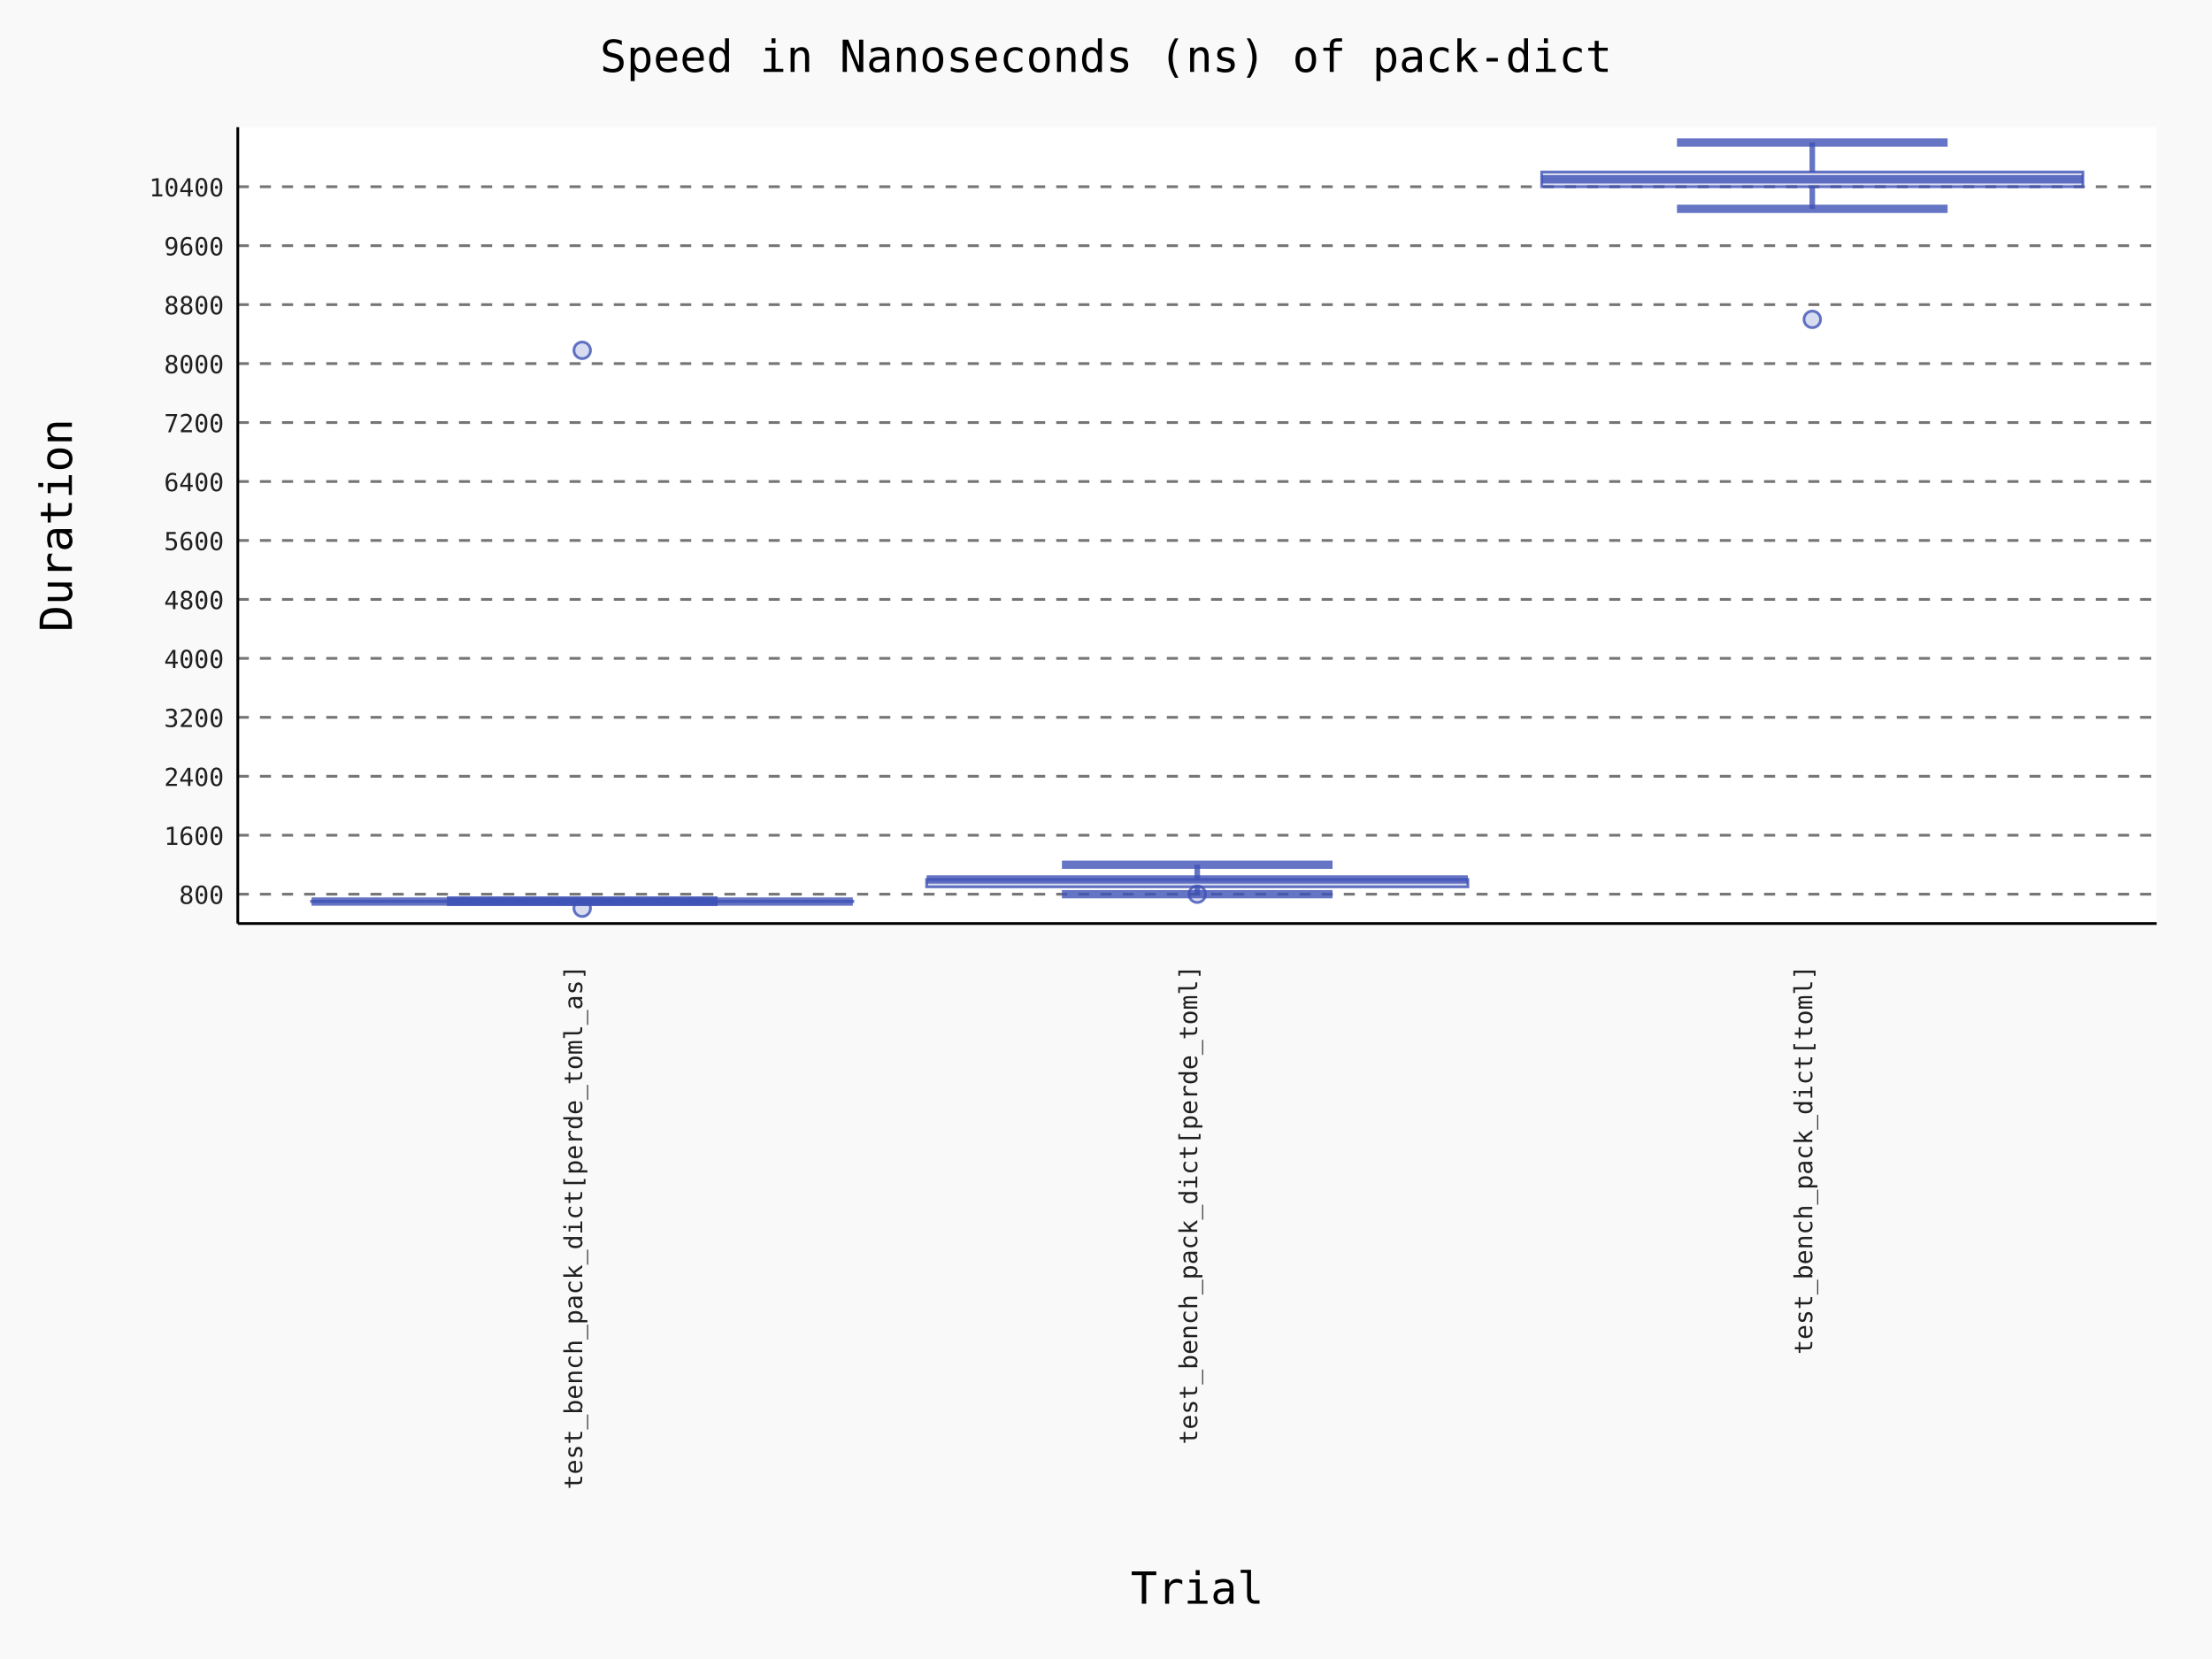
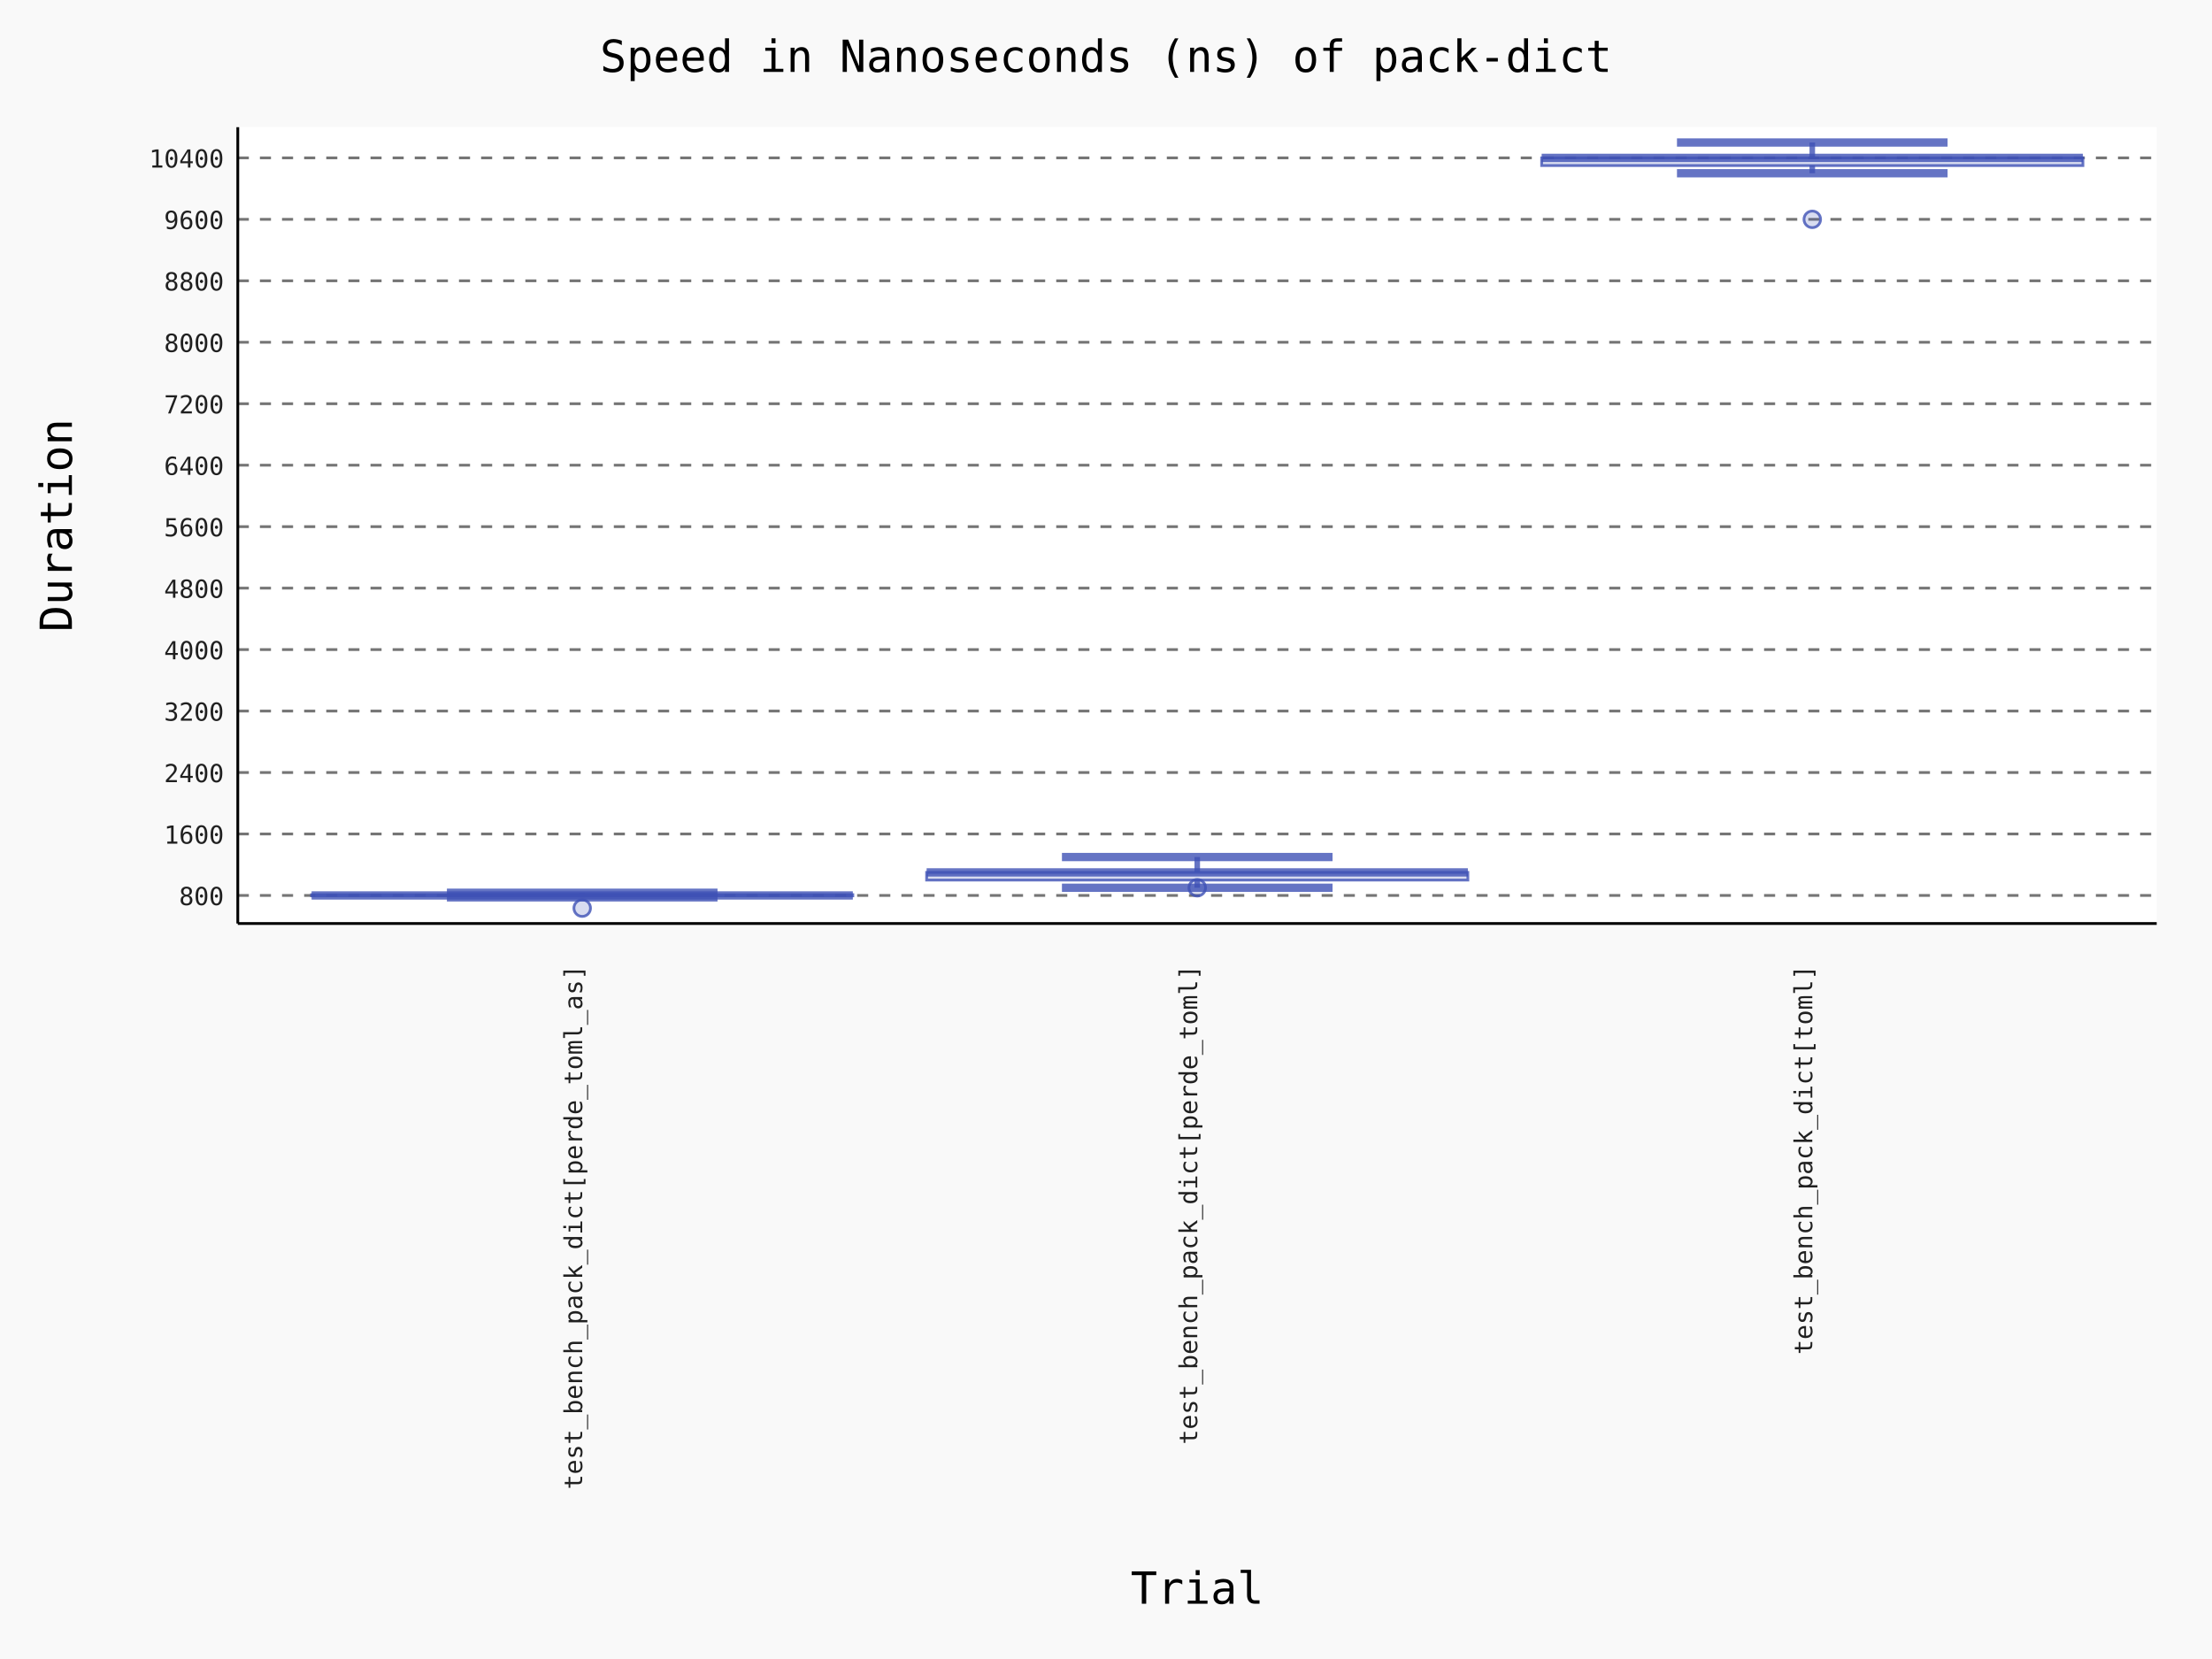
- <svg xmlns="http://www.w3.org/2000/svg" class="pygal-chart" id="chart-113d275e-6a49-461d-9d76-555f691d1ead" viewBox="0 0 800 600">
+ <svg xmlns="http://www.w3.org/2000/svg" class="pygal-chart" id="chart-1b4a81d0-0568-457c-9859-e85586f2b32d" viewBox="0 0 800 600">
  <defs>
-     <style type="text/css">#chart-113d275e-6a49-461d-9d76-555f691d1ead{-webkit-user-select:none;-webkit-font-smoothing:antialiased;font-family:Consolas,"Deja Vu Sans Mono","Bitstream Vera Sans Mono","Courier New",monospace}#chart-113d275e-6a49-461d-9d76-555f691d1ead .title{font-family:Consolas,"Deja Vu Sans Mono","Bitstream Vera Sans Mono","Courier New",monospace;font-size:16px}#chart-113d275e-6a49-461d-9d76-555f691d1ead .legends .legend text{font-family:Consolas,"Deja Vu Sans Mono","Bitstream Vera Sans Mono","Courier New",monospace;font-size:14px}#chart-113d275e-6a49-461d-9d76-555f691d1ead .axis text{font-family:Consolas,"Deja Vu Sans Mono","Bitstream Vera Sans Mono","Courier New",monospace;font-size:10px}#chart-113d275e-6a49-461d-9d76-555f691d1ead .axis text.major{font-family:Consolas,"Deja Vu Sans Mono","Bitstream Vera Sans Mono","Courier New",monospace;font-size:10px}#chart-113d275e-6a49-461d-9d76-555f691d1ead .text-overlay text.value{font-family:Consolas,"Deja Vu Sans Mono","Bitstream Vera Sans Mono","Courier New",monospace;font-size:16px}#chart-113d275e-6a49-461d-9d76-555f691d1ead .text-overlay text.label{font-family:Consolas,"Deja Vu Sans Mono","Bitstream Vera Sans Mono","Courier New",monospace;font-size:10px}#chart-113d275e-6a49-461d-9d76-555f691d1ead .tooltip{font-family:Consolas,"Deja Vu Sans Mono","Bitstream Vera Sans Mono","Courier New",monospace;font-size:14px}#chart-113d275e-6a49-461d-9d76-555f691d1ead text.no_data{font-family:Consolas,"Deja Vu Sans Mono","Bitstream Vera Sans Mono","Courier New",monospace;font-size:64px}
- #chart-113d275e-6a49-461d-9d76-555f691d1ead{background-color:rgba(249,249,249,1)}#chart-113d275e-6a49-461d-9d76-555f691d1ead path,#chart-113d275e-6a49-461d-9d76-555f691d1ead line,#chart-113d275e-6a49-461d-9d76-555f691d1ead rect,#chart-113d275e-6a49-461d-9d76-555f691d1ead circle{-webkit-transition:150ms;-moz-transition:150ms;transition:150ms}#chart-113d275e-6a49-461d-9d76-555f691d1ead .graph &gt; .background{fill:rgba(249,249,249,1)}#chart-113d275e-6a49-461d-9d76-555f691d1ead .plot &gt; .background{fill:rgba(255,255,255,1)}#chart-113d275e-6a49-461d-9d76-555f691d1ead .graph{fill:rgba(0,0,0,.87)}#chart-113d275e-6a49-461d-9d76-555f691d1ead text.no_data{fill:rgba(0,0,0,1)}#chart-113d275e-6a49-461d-9d76-555f691d1ead .title{fill:rgba(0,0,0,1)}#chart-113d275e-6a49-461d-9d76-555f691d1ead .legends .legend text{fill:rgba(0,0,0,.87)}#chart-113d275e-6a49-461d-9d76-555f691d1ead .legends .legend:hover text{fill:rgba(0,0,0,1)}#chart-113d275e-6a49-461d-9d76-555f691d1ead .axis .line{stroke:rgba(0,0,0,1)}#chart-113d275e-6a49-461d-9d76-555f691d1ead .axis .guide.line{stroke:rgba(0,0,0,.54)}#chart-113d275e-6a49-461d-9d76-555f691d1ead .axis .major.line{stroke:rgba(0,0,0,.87)}#chart-113d275e-6a49-461d-9d76-555f691d1ead .axis text.major{fill:rgba(0,0,0,1)}#chart-113d275e-6a49-461d-9d76-555f691d1ead .axis.y .guides:hover .guide.line,#chart-113d275e-6a49-461d-9d76-555f691d1ead .line-graph .axis.x .guides:hover .guide.line,#chart-113d275e-6a49-461d-9d76-555f691d1ead .stackedline-graph .axis.x .guides:hover .guide.line,#chart-113d275e-6a49-461d-9d76-555f691d1ead .xy-graph .axis.x .guides:hover .guide.line{stroke:rgba(0,0,0,1)}#chart-113d275e-6a49-461d-9d76-555f691d1ead .axis .guides:hover text{fill:rgba(0,0,0,1)}#chart-113d275e-6a49-461d-9d76-555f691d1ead .reactive{fill-opacity:.7;stroke-opacity:.8}#chart-113d275e-6a49-461d-9d76-555f691d1ead .ci{stroke:rgba(0,0,0,.87)}#chart-113d275e-6a49-461d-9d76-555f691d1ead .reactive.active,#chart-113d275e-6a49-461d-9d76-555f691d1ead .active .reactive{fill-opacity:.8;stroke-opacity:.9;stroke-width:4}#chart-113d275e-6a49-461d-9d76-555f691d1ead .ci .reactive.active{stroke-width:1.5}#chart-113d275e-6a49-461d-9d76-555f691d1ead .series text{fill:rgba(0,0,0,1)}#chart-113d275e-6a49-461d-9d76-555f691d1ead .tooltip rect{fill:rgba(255,255,255,1);stroke:rgba(0,0,0,1);-webkit-transition:opacity 150ms;-moz-transition:opacity 150ms;transition:opacity 150ms}#chart-113d275e-6a49-461d-9d76-555f691d1ead .tooltip .label{fill:rgba(0,0,0,.87)}#chart-113d275e-6a49-461d-9d76-555f691d1ead .tooltip .label{fill:rgba(0,0,0,.87)}#chart-113d275e-6a49-461d-9d76-555f691d1ead .tooltip .legend{font-size:.8em;fill:rgba(0,0,0,.54)}#chart-113d275e-6a49-461d-9d76-555f691d1ead .tooltip .x_label{font-size:.6em;fill:rgba(0,0,0,1)}#chart-113d275e-6a49-461d-9d76-555f691d1ead .tooltip .xlink{font-size:.5em;text-decoration:underline}#chart-113d275e-6a49-461d-9d76-555f691d1ead .tooltip .value{font-size:1.5em}#chart-113d275e-6a49-461d-9d76-555f691d1ead .bound{font-size:.5em}#chart-113d275e-6a49-461d-9d76-555f691d1ead .max-value{font-size:.75em;fill:rgba(0,0,0,.54)}#chart-113d275e-6a49-461d-9d76-555f691d1ead .map-element{fill:rgba(255,255,255,1);stroke:rgba(0,0,0,.54) !important}#chart-113d275e-6a49-461d-9d76-555f691d1ead .map-element .reactive{fill-opacity:inherit;stroke-opacity:inherit}#chart-113d275e-6a49-461d-9d76-555f691d1ead .color-0,#chart-113d275e-6a49-461d-9d76-555f691d1ead .color-0 a:visited{stroke:#3F51B5;fill:#3F51B5}#chart-113d275e-6a49-461d-9d76-555f691d1ead .color-1,#chart-113d275e-6a49-461d-9d76-555f691d1ead .color-1 a:visited{stroke:#3F51B5;fill:#3F51B5}#chart-113d275e-6a49-461d-9d76-555f691d1ead .color-2,#chart-113d275e-6a49-461d-9d76-555f691d1ead .color-2 a:visited{stroke:#3F51B5;fill:#3F51B5}#chart-113d275e-6a49-461d-9d76-555f691d1ead .text-overlay .color-0 text{fill:black}#chart-113d275e-6a49-461d-9d76-555f691d1ead .text-overlay .color-1 text{fill:black}#chart-113d275e-6a49-461d-9d76-555f691d1ead .text-overlay .color-2 text{fill:black}
- #chart-113d275e-6a49-461d-9d76-555f691d1ead text.no_data{text-anchor:middle}#chart-113d275e-6a49-461d-9d76-555f691d1ead .guide.line{fill:none}#chart-113d275e-6a49-461d-9d76-555f691d1ead .centered{text-anchor:middle}#chart-113d275e-6a49-461d-9d76-555f691d1ead .title{text-anchor:middle}#chart-113d275e-6a49-461d-9d76-555f691d1ead .legends .legend text{fill-opacity:1}#chart-113d275e-6a49-461d-9d76-555f691d1ead .axis.x text{text-anchor:middle}#chart-113d275e-6a49-461d-9d76-555f691d1ead .axis.x:not(.web) text[transform]{text-anchor:start}#chart-113d275e-6a49-461d-9d76-555f691d1ead .axis.x:not(.web) text[transform].backwards{text-anchor:end}#chart-113d275e-6a49-461d-9d76-555f691d1ead .axis.y text{text-anchor:end}#chart-113d275e-6a49-461d-9d76-555f691d1ead .axis.y text[transform].backwards{text-anchor:start}#chart-113d275e-6a49-461d-9d76-555f691d1ead .axis.y2 text{text-anchor:start}#chart-113d275e-6a49-461d-9d76-555f691d1ead .axis.y2 text[transform].backwards{text-anchor:end}#chart-113d275e-6a49-461d-9d76-555f691d1ead .axis .guide.line{stroke-dasharray:4,4}#chart-113d275e-6a49-461d-9d76-555f691d1ead .axis .major.guide.line{stroke-dasharray:6,6}#chart-113d275e-6a49-461d-9d76-555f691d1ead .horizontal .axis.y .guide.line,#chart-113d275e-6a49-461d-9d76-555f691d1ead .horizontal .axis.y2 .guide.line,#chart-113d275e-6a49-461d-9d76-555f691d1ead .vertical .axis.x .guide.line{opacity:0}#chart-113d275e-6a49-461d-9d76-555f691d1ead .horizontal .axis.always_show .guide.line,#chart-113d275e-6a49-461d-9d76-555f691d1ead .vertical .axis.always_show .guide.line{opacity:1 !important}#chart-113d275e-6a49-461d-9d76-555f691d1ead .axis.y .guides:hover .guide.line,#chart-113d275e-6a49-461d-9d76-555f691d1ead .axis.y2 .guides:hover .guide.line,#chart-113d275e-6a49-461d-9d76-555f691d1ead .axis.x .guides:hover .guide.line{opacity:1}#chart-113d275e-6a49-461d-9d76-555f691d1ead .axis .guides:hover text{opacity:1}#chart-113d275e-6a49-461d-9d76-555f691d1ead .nofill{fill:none}#chart-113d275e-6a49-461d-9d76-555f691d1ead .subtle-fill{fill-opacity:.2}#chart-113d275e-6a49-461d-9d76-555f691d1ead .dot{stroke-width:1px;fill-opacity:1}#chart-113d275e-6a49-461d-9d76-555f691d1ead .dot.active{stroke-width:5px}#chart-113d275e-6a49-461d-9d76-555f691d1ead .dot.negative{fill:transparent}#chart-113d275e-6a49-461d-9d76-555f691d1ead text,#chart-113d275e-6a49-461d-9d76-555f691d1ead tspan{stroke:none !important}#chart-113d275e-6a49-461d-9d76-555f691d1ead .series text.active{opacity:1}#chart-113d275e-6a49-461d-9d76-555f691d1ead .tooltip rect{fill-opacity:.95;stroke-width:.5}#chart-113d275e-6a49-461d-9d76-555f691d1ead .tooltip text{fill-opacity:1}#chart-113d275e-6a49-461d-9d76-555f691d1ead .showable{visibility:hidden}#chart-113d275e-6a49-461d-9d76-555f691d1ead .showable.shown{visibility:visible}#chart-113d275e-6a49-461d-9d76-555f691d1ead .gauge-background{fill:rgba(229,229,229,1);stroke:none}#chart-113d275e-6a49-461d-9d76-555f691d1ead .bg-lines{stroke:rgba(249,249,249,1);stroke-width:2px}
+     <style type="text/css">#chart-1b4a81d0-0568-457c-9859-e85586f2b32d{-webkit-user-select:none;-webkit-font-smoothing:antialiased;font-family:Consolas,"Deja Vu Sans Mono","Bitstream Vera Sans Mono","Courier New",monospace}#chart-1b4a81d0-0568-457c-9859-e85586f2b32d .title{font-family:Consolas,"Deja Vu Sans Mono","Bitstream Vera Sans Mono","Courier New",monospace;font-size:16px}#chart-1b4a81d0-0568-457c-9859-e85586f2b32d .legends .legend text{font-family:Consolas,"Deja Vu Sans Mono","Bitstream Vera Sans Mono","Courier New",monospace;font-size:14px}#chart-1b4a81d0-0568-457c-9859-e85586f2b32d .axis text{font-family:Consolas,"Deja Vu Sans Mono","Bitstream Vera Sans Mono","Courier New",monospace;font-size:10px}#chart-1b4a81d0-0568-457c-9859-e85586f2b32d .axis text.major{font-family:Consolas,"Deja Vu Sans Mono","Bitstream Vera Sans Mono","Courier New",monospace;font-size:10px}#chart-1b4a81d0-0568-457c-9859-e85586f2b32d .text-overlay text.value{font-family:Consolas,"Deja Vu Sans Mono","Bitstream Vera Sans Mono","Courier New",monospace;font-size:16px}#chart-1b4a81d0-0568-457c-9859-e85586f2b32d .text-overlay text.label{font-family:Consolas,"Deja Vu Sans Mono","Bitstream Vera Sans Mono","Courier New",monospace;font-size:10px}#chart-1b4a81d0-0568-457c-9859-e85586f2b32d .tooltip{font-family:Consolas,"Deja Vu Sans Mono","Bitstream Vera Sans Mono","Courier New",monospace;font-size:14px}#chart-1b4a81d0-0568-457c-9859-e85586f2b32d text.no_data{font-family:Consolas,"Deja Vu Sans Mono","Bitstream Vera Sans Mono","Courier New",monospace;font-size:64px}
+ #chart-1b4a81d0-0568-457c-9859-e85586f2b32d{background-color:rgba(249,249,249,1)}#chart-1b4a81d0-0568-457c-9859-e85586f2b32d path,#chart-1b4a81d0-0568-457c-9859-e85586f2b32d line,#chart-1b4a81d0-0568-457c-9859-e85586f2b32d rect,#chart-1b4a81d0-0568-457c-9859-e85586f2b32d circle{-webkit-transition:150ms;-moz-transition:150ms;transition:150ms}#chart-1b4a81d0-0568-457c-9859-e85586f2b32d .graph &gt; .background{fill:rgba(249,249,249,1)}#chart-1b4a81d0-0568-457c-9859-e85586f2b32d .plot &gt; .background{fill:rgba(255,255,255,1)}#chart-1b4a81d0-0568-457c-9859-e85586f2b32d .graph{fill:rgba(0,0,0,.87)}#chart-1b4a81d0-0568-457c-9859-e85586f2b32d text.no_data{fill:rgba(0,0,0,1)}#chart-1b4a81d0-0568-457c-9859-e85586f2b32d .title{fill:rgba(0,0,0,1)}#chart-1b4a81d0-0568-457c-9859-e85586f2b32d .legends .legend text{fill:rgba(0,0,0,.87)}#chart-1b4a81d0-0568-457c-9859-e85586f2b32d .legends .legend:hover text{fill:rgba(0,0,0,1)}#chart-1b4a81d0-0568-457c-9859-e85586f2b32d .axis .line{stroke:rgba(0,0,0,1)}#chart-1b4a81d0-0568-457c-9859-e85586f2b32d .axis .guide.line{stroke:rgba(0,0,0,.54)}#chart-1b4a81d0-0568-457c-9859-e85586f2b32d .axis .major.line{stroke:rgba(0,0,0,.87)}#chart-1b4a81d0-0568-457c-9859-e85586f2b32d .axis text.major{fill:rgba(0,0,0,1)}#chart-1b4a81d0-0568-457c-9859-e85586f2b32d .axis.y .guides:hover .guide.line,#chart-1b4a81d0-0568-457c-9859-e85586f2b32d .line-graph .axis.x .guides:hover .guide.line,#chart-1b4a81d0-0568-457c-9859-e85586f2b32d .stackedline-graph .axis.x .guides:hover .guide.line,#chart-1b4a81d0-0568-457c-9859-e85586f2b32d .xy-graph .axis.x .guides:hover .guide.line{stroke:rgba(0,0,0,1)}#chart-1b4a81d0-0568-457c-9859-e85586f2b32d .axis .guides:hover text{fill:rgba(0,0,0,1)}#chart-1b4a81d0-0568-457c-9859-e85586f2b32d .reactive{fill-opacity:.7;stroke-opacity:.8}#chart-1b4a81d0-0568-457c-9859-e85586f2b32d .ci{stroke:rgba(0,0,0,.87)}#chart-1b4a81d0-0568-457c-9859-e85586f2b32d .reactive.active,#chart-1b4a81d0-0568-457c-9859-e85586f2b32d .active .reactive{fill-opacity:.8;stroke-opacity:.9;stroke-width:4}#chart-1b4a81d0-0568-457c-9859-e85586f2b32d .ci .reactive.active{stroke-width:1.5}#chart-1b4a81d0-0568-457c-9859-e85586f2b32d .series text{fill:rgba(0,0,0,1)}#chart-1b4a81d0-0568-457c-9859-e85586f2b32d .tooltip rect{fill:rgba(255,255,255,1);stroke:rgba(0,0,0,1);-webkit-transition:opacity 150ms;-moz-transition:opacity 150ms;transition:opacity 150ms}#chart-1b4a81d0-0568-457c-9859-e85586f2b32d .tooltip .label{fill:rgba(0,0,0,.87)}#chart-1b4a81d0-0568-457c-9859-e85586f2b32d .tooltip .label{fill:rgba(0,0,0,.87)}#chart-1b4a81d0-0568-457c-9859-e85586f2b32d .tooltip .legend{font-size:.8em;fill:rgba(0,0,0,.54)}#chart-1b4a81d0-0568-457c-9859-e85586f2b32d .tooltip .x_label{font-size:.6em;fill:rgba(0,0,0,1)}#chart-1b4a81d0-0568-457c-9859-e85586f2b32d .tooltip .xlink{font-size:.5em;text-decoration:underline}#chart-1b4a81d0-0568-457c-9859-e85586f2b32d .tooltip .value{font-size:1.5em}#chart-1b4a81d0-0568-457c-9859-e85586f2b32d .bound{font-size:.5em}#chart-1b4a81d0-0568-457c-9859-e85586f2b32d .max-value{font-size:.75em;fill:rgba(0,0,0,.54)}#chart-1b4a81d0-0568-457c-9859-e85586f2b32d .map-element{fill:rgba(255,255,255,1);stroke:rgba(0,0,0,.54) !important}#chart-1b4a81d0-0568-457c-9859-e85586f2b32d .map-element .reactive{fill-opacity:inherit;stroke-opacity:inherit}#chart-1b4a81d0-0568-457c-9859-e85586f2b32d .color-0,#chart-1b4a81d0-0568-457c-9859-e85586f2b32d .color-0 a:visited{stroke:#3F51B5;fill:#3F51B5}#chart-1b4a81d0-0568-457c-9859-e85586f2b32d .color-1,#chart-1b4a81d0-0568-457c-9859-e85586f2b32d .color-1 a:visited{stroke:#3F51B5;fill:#3F51B5}#chart-1b4a81d0-0568-457c-9859-e85586f2b32d .color-2,#chart-1b4a81d0-0568-457c-9859-e85586f2b32d .color-2 a:visited{stroke:#3F51B5;fill:#3F51B5}#chart-1b4a81d0-0568-457c-9859-e85586f2b32d .text-overlay .color-0 text{fill:black}#chart-1b4a81d0-0568-457c-9859-e85586f2b32d .text-overlay .color-1 text{fill:black}#chart-1b4a81d0-0568-457c-9859-e85586f2b32d .text-overlay .color-2 text{fill:black}
+ #chart-1b4a81d0-0568-457c-9859-e85586f2b32d text.no_data{text-anchor:middle}#chart-1b4a81d0-0568-457c-9859-e85586f2b32d .guide.line{fill:none}#chart-1b4a81d0-0568-457c-9859-e85586f2b32d .centered{text-anchor:middle}#chart-1b4a81d0-0568-457c-9859-e85586f2b32d .title{text-anchor:middle}#chart-1b4a81d0-0568-457c-9859-e85586f2b32d .legends .legend text{fill-opacity:1}#chart-1b4a81d0-0568-457c-9859-e85586f2b32d .axis.x text{text-anchor:middle}#chart-1b4a81d0-0568-457c-9859-e85586f2b32d .axis.x:not(.web) text[transform]{text-anchor:start}#chart-1b4a81d0-0568-457c-9859-e85586f2b32d .axis.x:not(.web) text[transform].backwards{text-anchor:end}#chart-1b4a81d0-0568-457c-9859-e85586f2b32d .axis.y text{text-anchor:end}#chart-1b4a81d0-0568-457c-9859-e85586f2b32d .axis.y text[transform].backwards{text-anchor:start}#chart-1b4a81d0-0568-457c-9859-e85586f2b32d .axis.y2 text{text-anchor:start}#chart-1b4a81d0-0568-457c-9859-e85586f2b32d .axis.y2 text[transform].backwards{text-anchor:end}#chart-1b4a81d0-0568-457c-9859-e85586f2b32d .axis .guide.line{stroke-dasharray:4,4}#chart-1b4a81d0-0568-457c-9859-e85586f2b32d .axis .major.guide.line{stroke-dasharray:6,6}#chart-1b4a81d0-0568-457c-9859-e85586f2b32d .horizontal .axis.y .guide.line,#chart-1b4a81d0-0568-457c-9859-e85586f2b32d .horizontal .axis.y2 .guide.line,#chart-1b4a81d0-0568-457c-9859-e85586f2b32d .vertical .axis.x .guide.line{opacity:0}#chart-1b4a81d0-0568-457c-9859-e85586f2b32d .horizontal .axis.always_show .guide.line,#chart-1b4a81d0-0568-457c-9859-e85586f2b32d .vertical .axis.always_show .guide.line{opacity:1 !important}#chart-1b4a81d0-0568-457c-9859-e85586f2b32d .axis.y .guides:hover .guide.line,#chart-1b4a81d0-0568-457c-9859-e85586f2b32d .axis.y2 .guides:hover .guide.line,#chart-1b4a81d0-0568-457c-9859-e85586f2b32d .axis.x .guides:hover .guide.line{opacity:1}#chart-1b4a81d0-0568-457c-9859-e85586f2b32d .axis .guides:hover text{opacity:1}#chart-1b4a81d0-0568-457c-9859-e85586f2b32d .nofill{fill:none}#chart-1b4a81d0-0568-457c-9859-e85586f2b32d .subtle-fill{fill-opacity:.2}#chart-1b4a81d0-0568-457c-9859-e85586f2b32d .dot{stroke-width:1px;fill-opacity:1}#chart-1b4a81d0-0568-457c-9859-e85586f2b32d .dot.active{stroke-width:5px}#chart-1b4a81d0-0568-457c-9859-e85586f2b32d .dot.negative{fill:transparent}#chart-1b4a81d0-0568-457c-9859-e85586f2b32d text,#chart-1b4a81d0-0568-457c-9859-e85586f2b32d tspan{stroke:none !important}#chart-1b4a81d0-0568-457c-9859-e85586f2b32d .series text.active{opacity:1}#chart-1b4a81d0-0568-457c-9859-e85586f2b32d .tooltip rect{fill-opacity:.95;stroke-width:.5}#chart-1b4a81d0-0568-457c-9859-e85586f2b32d .tooltip text{fill-opacity:1}#chart-1b4a81d0-0568-457c-9859-e85586f2b32d .showable{visibility:hidden}#chart-1b4a81d0-0568-457c-9859-e85586f2b32d .showable.shown{visibility:visible}#chart-1b4a81d0-0568-457c-9859-e85586f2b32d .gauge-background{fill:rgba(229,229,229,1);stroke:none}#chart-1b4a81d0-0568-457c-9859-e85586f2b32d .bg-lines{stroke:rgba(249,249,249,1);stroke-width:2px}
.tooltip .value{font-size:1em !important}.axis text{font-size:9px !important}</style>
  </defs>
  <g class="graph custombox-graph vertical">
    <rect class="background" height="600" width="800" x="0" y="0" />
    <g class="plot" transform="translate(86, 46)">
      <rect class="background" height="288.0" width="694.0" x="0" y="0" />
      <g class="axis y always_show">
        <path class="line" d="M0 288 h694" />
        <g class="guides">
-           <path class="guide line" d="M0 277.397 h694" />
-           <text class="" x="-5" y="280.897">800</text>
+           <path class="guide line" d="M0 277.849 h694" />
+           <text class="" x="-5" y="281.349">800</text>
        </g>
        <g class="guides">
-           <path class="guide line" d="M0 256.075 h694" />
-           <text class="" x="-5" y="259.575">1600</text>
+           <path class="guide line" d="M0 255.62 h694" />
+           <text class="" x="-5" y="259.12">1600</text>
        </g>
        <g class="guides">
-           <path class="guide line" d="M0 234.753 h694" />
-           <text class="" x="-5" y="238.253">2400</text>
+           <path class="guide line" d="M0 233.39 h694" />
+           <text class="" x="-5" y="236.89">2400</text>
        </g>
        <g class="guides">
-           <path class="guide line" d="M0 213.431 h694" />
-           <text class="" x="-5" y="216.931">3200</text>
+           <path class="guide line" d="M0 211.161 h694" />
+           <text class="" x="-5" y="214.661">3200</text>
        </g>
        <g class="guides">
-           <path class="guide line" d="M0 192.108 h694" />
-           <text class="" x="-5" y="195.608">4000</text>
+           <path class="guide line" d="M0 188.931 h694" />
+           <text class="" x="-5" y="192.431">4000</text>
        </g>
        <g class="guides">
-           <path class="guide line" d="M0 170.786 h694" />
-           <text class="" x="-5" y="174.286">4800</text>
+           <path class="guide line" d="M0 166.702 h694" />
+           <text class="" x="-5" y="170.202">4800</text>
        </g>
        <g class="guides">
-           <path class="guide line" d="M0 149.464 h694" />
-           <text class="" x="-5" y="152.964">5600</text>
+           <path class="guide line" d="M0 144.472 h694" />
+           <text class="" x="-5" y="147.972">5600</text>
        </g>
        <g class="guides">
-           <path class="guide line" d="M0 128.142 h694" />
-           <text class="" x="-5" y="131.642">6400</text>
+           <path class="guide line" d="M0 122.243 h694" />
+           <text class="" x="-5" y="125.743">6400</text>
        </g>
        <g class="guides">
-           <path class="guide line" d="M0 106.819 h694" />
-           <text class="" x="-5" y="110.319">7200</text>
+           <path class="guide line" d="M0 100.014 h694" />
+           <text class="" x="-5" y="103.514">7200</text>
        </g>
        <g class="guides">
-           <path class="guide line" d="M0 85.497 h694" />
-           <text class="" x="-5" y="88.997">8000</text>
+           <path class="guide line" d="M0 77.784 h694" />
+           <text class="" x="-5" y="81.284">8000</text>
        </g>
        <g class="guides">
-           <path class="guide line" d="M0 64.175 h694" />
-           <text class="" x="-5" y="67.675">8800</text>
+           <path class="guide line" d="M0 55.555 h694" />
+           <text class="" x="-5" y="59.055">8800</text>
        </g>
        <g class="guides">
-           <path class="guide line" d="M0 42.852 h694" />
-           <text class="" x="-5" y="46.352">9600</text>
+           <path class="guide line" d="M0 33.325 h694" />
+           <text class="" x="-5" y="36.825">9600</text>
        </g>
        <g class="guides">
-           <path class="guide line" d="M0 21.53 h694" />
-           <text class="" x="-5" y="25.03">10400</text>
+           <path class="guide line" d="M0 11.096 h694" />
+           <text class="" x="-5" y="14.596">10400</text>
        </g>
      </g>
      <g class="axis x">
        <path class="line" d="M0 0 v288" />
        <g class="guides">
          <path class="guide line" d="M124.564 0 v288" />
          <text class="backwards" transform="rotate(270 124.5641 303)" x="124.564" y="303.0">test_bench_pack_dict[perde_toml_as]</text>
        </g>
        <g class="guides">
          <path class="guide line" d="M347 0 v288" />
          <text class="backwards" transform="rotate(270 347 303)" x="347.0" y="303.0">test_bench_pack_dict[perde_toml]</text>
        </g>
        <g class="guides">
          <path class="guide line" d="M569.436 0 v288" />
          <text class="backwards" transform="rotate(270 569.4359 303)" x="569.436" y="303.0">test_bench_pack_dict[toml]</text>
        </g>
      </g>
      <g class="series serie-0 color-0">
        <g class="boxes">
          <g class="box">
-             <path class="reactive tooltip-trigger" d="M75.628 280.196 L173.5 280.196" stroke-width="3" />
-             <path class="reactive tooltip-trigger" d="M26.692 280.063 L222.436 280.063" stroke-width="3" />
-             <path class="reactive tooltip-trigger" d="M75.628 279.663 L173.5 279.663" stroke-width="3" />
-             <path class="reactive tooltip-trigger" d="M124.564 280.196 L124.564 280.063" stroke-width="2" />
-             <path class="reactive tooltip-trigger" d="M124.564 279.663 L124.564 279.93" stroke-width="2" />
-             <rect class="subtle-fill reactive tooltip-trigger" height="0.133" width="195.744" x="26.692" y="279.93" />
-             <circle class="subtle-fill reactive tooltip-trigger" cx="124.564" cy="282.462" r="3" />
-             <circle class="subtle-fill reactive tooltip-trigger" cx="124.564" cy="80.699" r="3" />
+             <path class="reactive tooltip-trigger" d="M75.628 278.544 L173.5 278.544" stroke-width="3" />
+             <path class="reactive tooltip-trigger" d="M26.692 277.849 L222.436 277.849" stroke-width="3" />
+             <path class="reactive tooltip-trigger" d="M75.628 276.876 L173.5 276.876" stroke-width="3" />
+             <path class="reactive tooltip-trigger" d="M124.564 278.544 L124.564 277.988" stroke-width="2" />
+             <path class="reactive tooltip-trigger" d="M124.564 276.876 L124.564 277.571" stroke-width="2" />
+             <rect class="subtle-fill reactive tooltip-trigger" height="0.417" width="195.744" x="26.692" y="277.571" />
+             <circle class="subtle-fill reactive tooltip-trigger" cx="124.564" cy="282.434" r="3" />
+             <circle class="subtle-fill reactive tooltip-trigger" cx="124.564" cy="-88.937" r="3" />
          </g>
        </g>
      </g>
      <g class="series serie-1 color-1">
        <g class="boxes">
          <g class="box">
-             <path class="reactive tooltip-trigger" d="M298.064 277.398 L395.936 277.398" stroke-width="3" />
-             <path class="reactive tooltip-trigger" d="M249.128 272.067 L444.872 272.067" stroke-width="3" />
-             <path class="reactive tooltip-trigger" d="M298.064 266.736 L395.936 266.736" stroke-width="3" />
-             <path class="reactive tooltip-trigger" d="M347 277.398 L347 274.732" stroke-width="2" />
-             <path class="reactive tooltip-trigger" d="M347 266.736 L347 272.067" stroke-width="2" />
-             <rect class="subtle-fill reactive tooltip-trigger" height="2.665" width="195.744" x="249.128" y="272.067" />
-             <circle class="subtle-fill reactive tooltip-trigger" cx="347.0" cy="277.398" r="3" />
-             <circle class="subtle-fill reactive tooltip-trigger" cx="347.0" cy="-388.924" r="3" />
+             <path class="reactive tooltip-trigger" d="M298.064 275.071 L395.936 275.071" stroke-width="3" />
+             <path class="reactive tooltip-trigger" d="M249.128 269.513 L444.872 269.513" stroke-width="3" />
+             <path class="reactive tooltip-trigger" d="M298.064 263.956 L395.936 263.956" stroke-width="3" />
+             <path class="reactive tooltip-trigger" d="M347 275.071 L347 272.291" stroke-width="2" />
+             <path class="reactive tooltip-trigger" d="M347 263.956 L347 269.513" stroke-width="2" />
+             <rect class="subtle-fill reactive tooltip-trigger" height="2.779" width="195.744" x="249.128" y="269.513" />
+             <circle class="subtle-fill reactive tooltip-trigger" cx="347.0" cy="275.071" r="3" />
+             <circle class="subtle-fill reactive tooltip-trigger" cx="347.0" cy="-844.737" r="3" />
          </g>
        </g>
      </g>
      <g class="series serie-2 color-2">
        <g class="boxes">
          <g class="box">
-             <path class="reactive tooltip-trigger" d="M520.5 29.526 L618.372 29.526" stroke-width="3" />
-             <path class="reactive tooltip-trigger" d="M471.564 18.865 L667.308 18.865" stroke-width="3" />
+             <path class="reactive tooltip-trigger" d="M520.5 16.653 L618.372 16.653" stroke-width="3" />
+             <path class="reactive tooltip-trigger" d="M471.564 11.096 L667.308 11.096" stroke-width="3" />
            <path class="reactive tooltip-trigger" d="M520.5 5.539 L618.372 5.539" stroke-width="3" />
-             <path class="reactive tooltip-trigger" d="M569.436 29.526 L569.436 21.53" stroke-width="2" />
-             <path class="reactive tooltip-trigger" d="M569.436 5.539 L569.436 16.2" stroke-width="2" />
-             <rect class="subtle-fill reactive tooltip-trigger" height="5.331" width="195.744" x="471.564" y="16.2" />
-             <circle class="subtle-fill reactive tooltip-trigger" cx="569.436" cy="69.505" r="3" />
-             <circle class="subtle-fill reactive tooltip-trigger" cx="569.436" cy="-1280938.268" r="3" />
+             <path class="reactive tooltip-trigger" d="M569.436 16.653 L569.436 13.875" stroke-width="2" />
+             <path class="reactive tooltip-trigger" d="M569.436 5.539 L569.436 11.095" stroke-width="2" />
+             <rect class="subtle-fill reactive tooltip-trigger" height="2.78" width="195.744" x="471.564" y="11.095" />
+             <circle class="subtle-fill reactive tooltip-trigger" cx="569.436" cy="33.326" r="3" />
+             <circle class="subtle-fill reactive tooltip-trigger" cx="569.436" cy="-10692.372" r="3" />
          </g>
        </g>
      </g>
    </g>
    <g class="titles">
      <text class="title plot_title" x="400.0" y="26">Speed in Nanoseconds (ns) of pack-dict</text>
      <text class="title" x="433.0" y="580.0">Trial</text>
      <text class="title" transform="rotate(-90 0 190)" x="0" y="216.0">Duration</text>
    </g>
    <g class="plot overlay" transform="translate(86, 46)">
      <g class="series serie-0 color-0" />
      <g class="series serie-1 color-1" />
      <g class="series serie-2 color-2" />
    </g>
    <g class="plot text-overlay" transform="translate(86, 46)">
      <g class="series serie-0 color-0" />
      <g class="series serie-1 color-1" />
      <g class="series serie-2 color-2" />
    </g>
    <g class="plot tooltip-overlay" transform="translate(86, 46)">
      <g class="tooltip" style="opacity: 0" transform="translate(0 0)">
        <rect class="tooltip-box" height="0" rx="0" ry="0" width="0" />
        <g class="text" />
      </g>
    </g>
  </g>
</svg>
